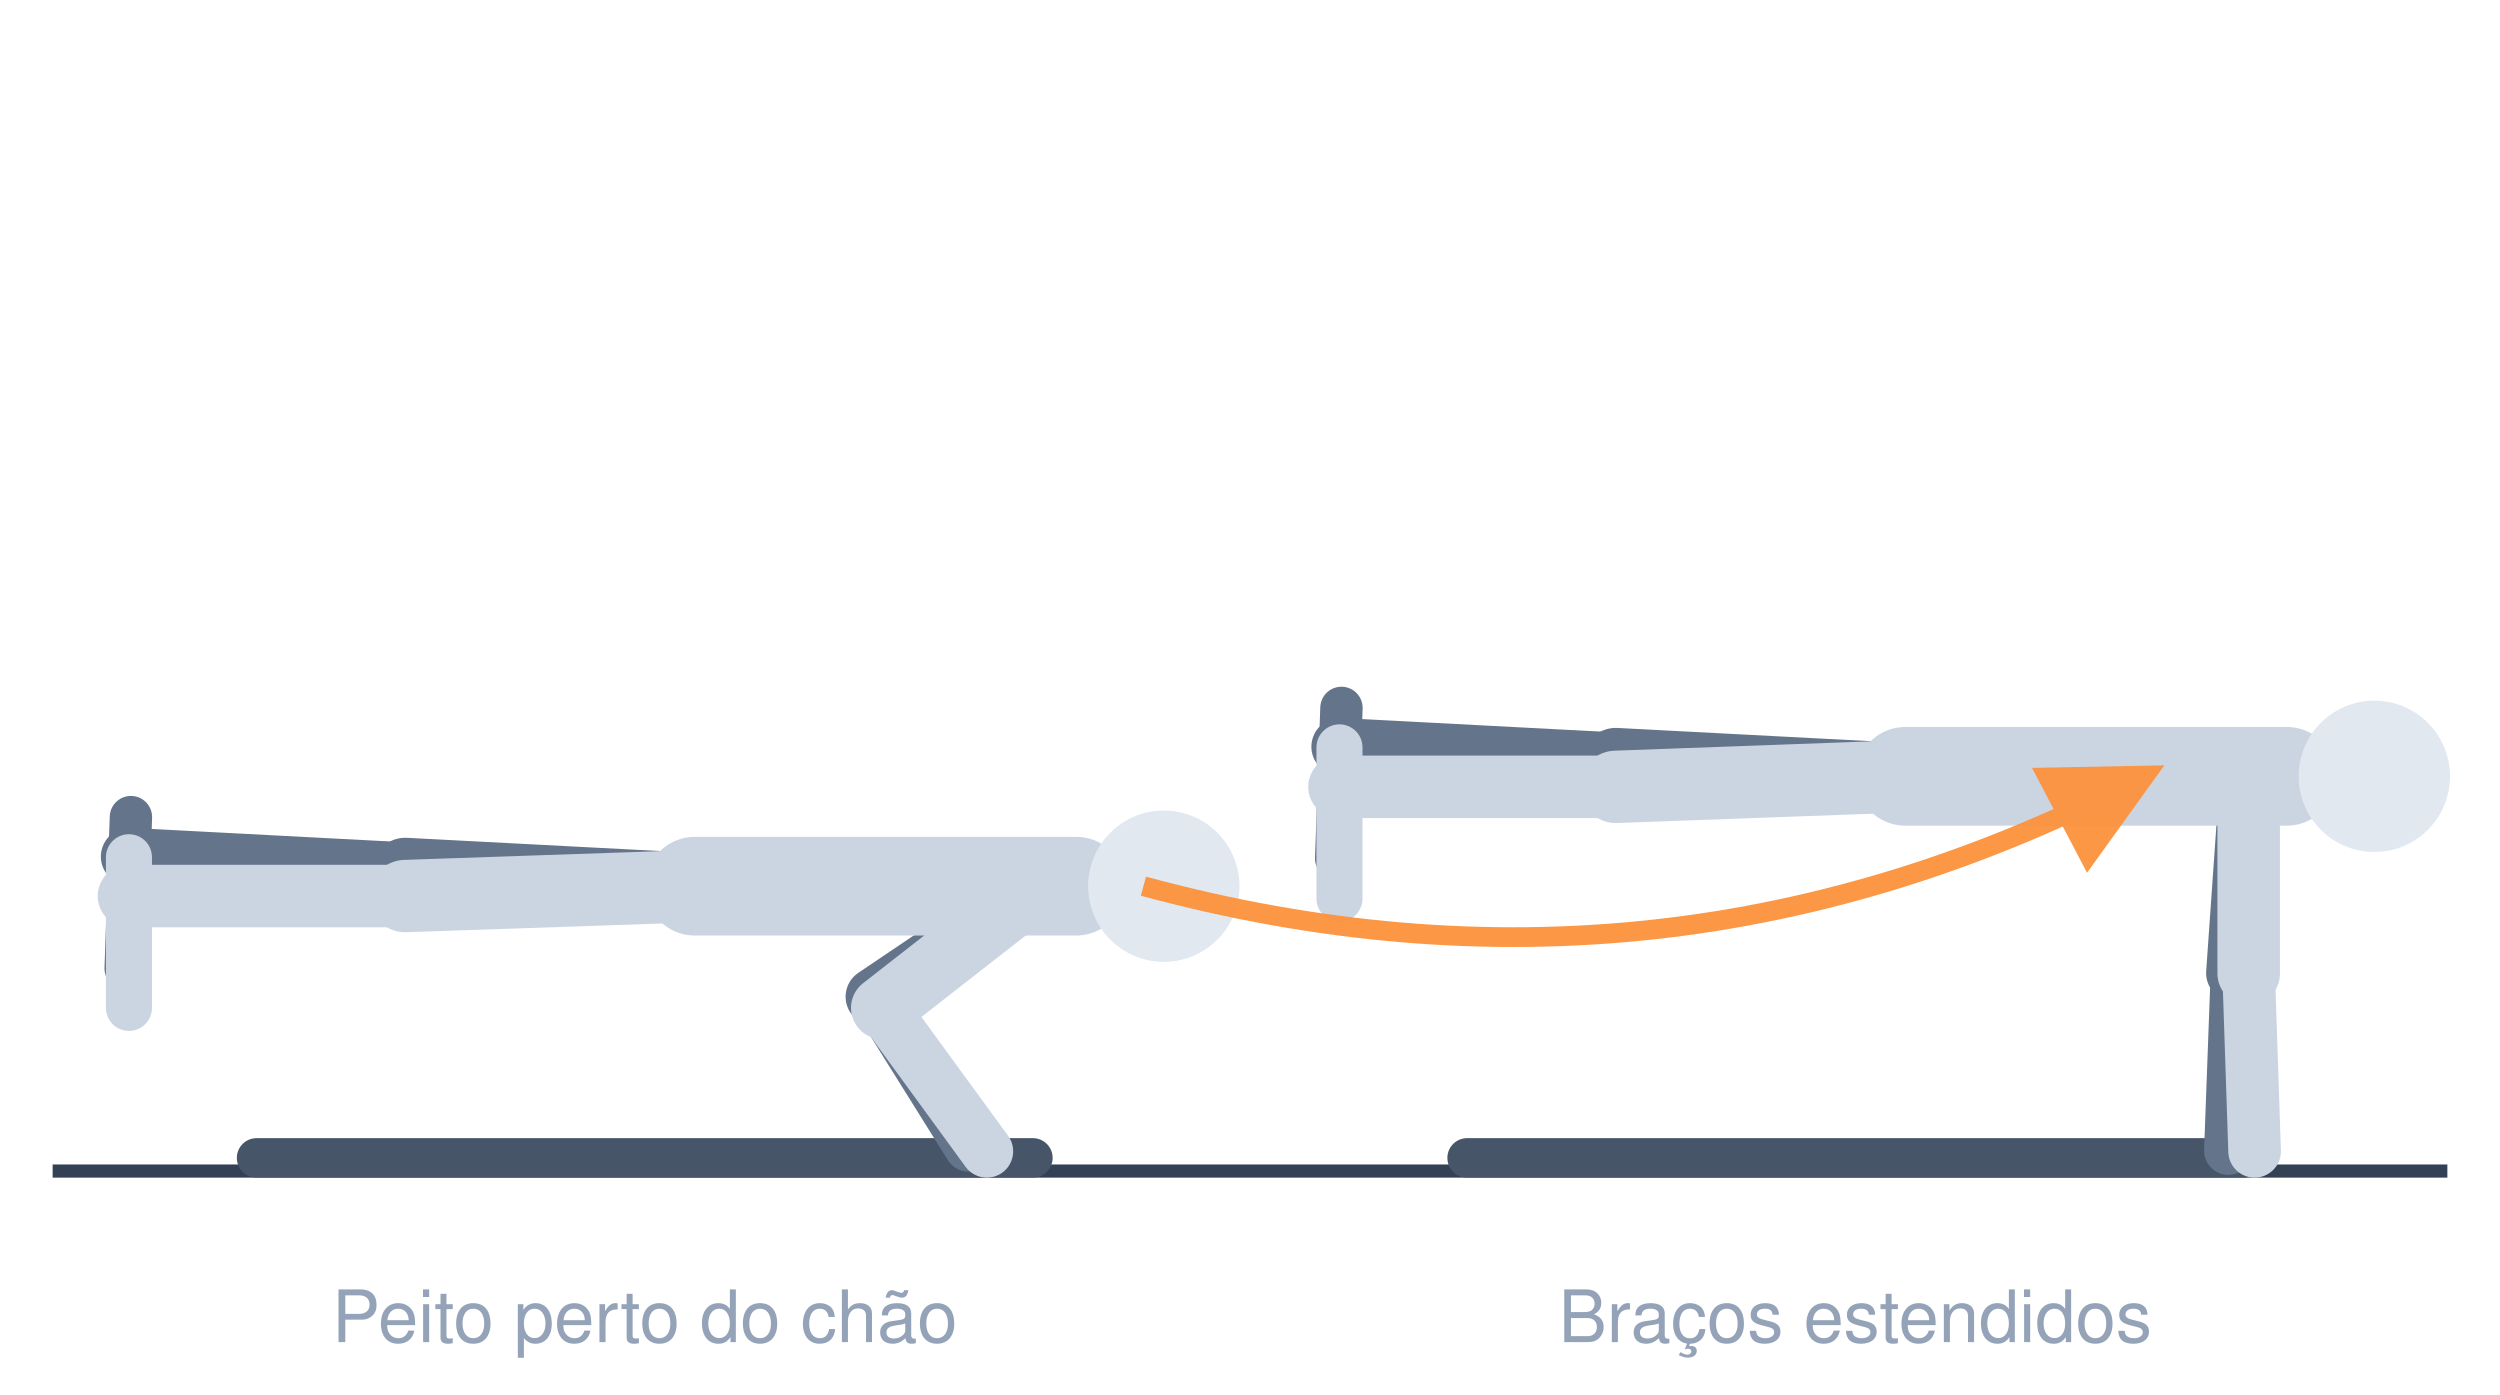
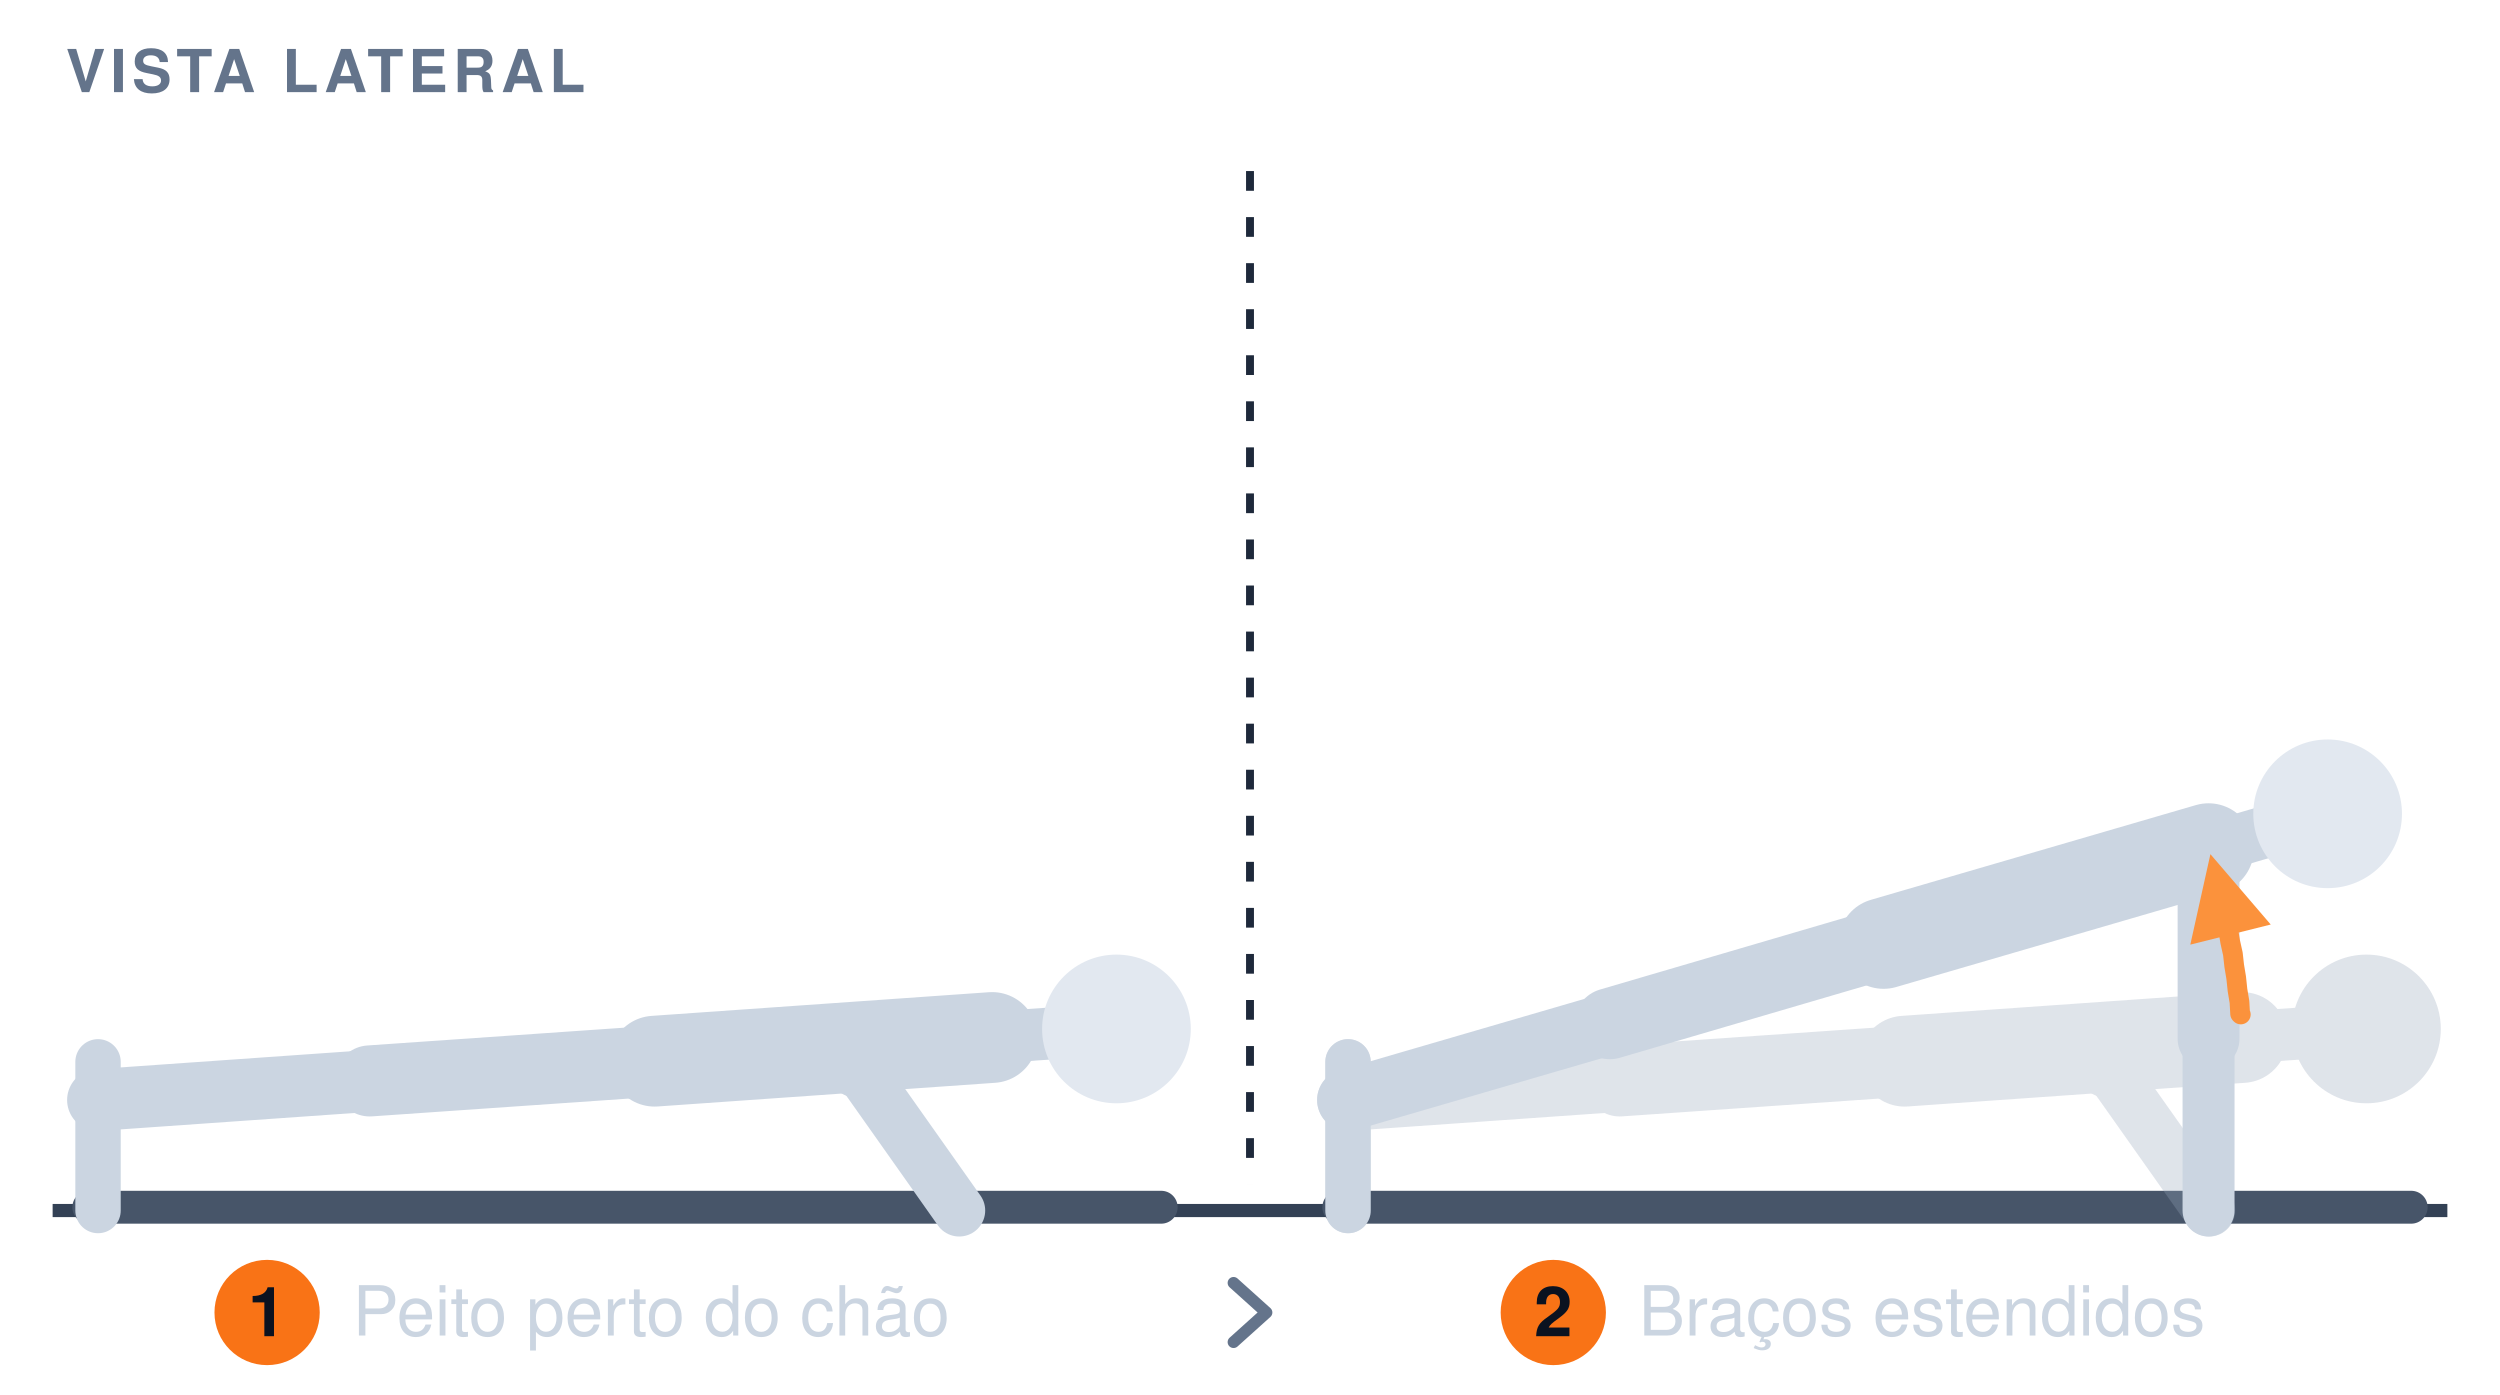
<svg xmlns="http://www.w3.org/2000/svg" width="380" height="212" viewBox="0 0 380 212" preserveAspectRatio="xMidYMid meet" role="img" aria-label="flexao-bracos">
  <defs>
-     <marker id="ah" viewBox="0 0 10 10" refX="8" refY="5" markerWidth="6" markerHeight="6" orient="auto-start-reverse">
+     <marker id="ah" viewBox="0 0 10 10" refX="7" refY="5" markerWidth="4.2" markerHeight="4.2" orient="auto-start-reverse">
      <path d="M0,0 L10,5 L0,10 z" fill="#fb923c" />
    </marker>
  </defs>
-   <line x1="8.0" y1="178.0" x2="372.0" y2="178.0" stroke="#334155" stroke-width="2" stroke-linecap="butt" />
-   <rect x="36.0" y="173.0" width="124.0" height="6.0" rx="3" fill="#475569" />
-   <rect x="220.0" y="173.0" width="124.0" height="6.0" rx="3" fill="#475569" />
-   <line x1="105.6" y1="134.7" x2="61.6" y2="132.4" stroke="#64748b" stroke-width="10.12" stroke-linecap="round" />
-   <line x1="61.6" y1="132.4" x2="19.7" y2="130.2" stroke="#64748b" stroke-width="8.74" stroke-linecap="round" />
-   <line x1="19.9" y1="124.2" x2="19.1" y2="147.2" stroke="#64748b" stroke-width="6.44" stroke-linecap="round" />
-   <line x1="157.8" y1="134.7" x2="132.9" y2="151.5" stroke="#64748b" stroke-width="8.74" stroke-linecap="round" />
-   <line x1="132.9" y1="151.5" x2="147.2" y2="174.4" stroke="#64748b" stroke-width="7.36" stroke-linecap="round" />
-   <line x1="105.6" y1="134.7" x2="163.6" y2="134.7" stroke="#cbd5e1" stroke-width="15.0" stroke-linecap="round" />
-   <line x1="163.6" y1="134.7" x2="176.9" y2="134.7" stroke="#cbd5e1" stroke-width="8.0" stroke-linecap="round" />
-   <circle cx="176.9" cy="134.7" r="11.5" fill="#e2e8f0" />
-   <line x1="105.6" y1="134.7" x2="61.6" y2="136.2" stroke="#cbd5e1" stroke-width="11.0" stroke-linecap="round" />
-   <line x1="61.6" y1="136.2" x2="19.6" y2="136.2" stroke="#cbd5e1" stroke-width="9.5" stroke-linecap="round" />
-   <line x1="19.6" y1="130.3" x2="19.6" y2="153.2" stroke="#cbd5e1" stroke-width="7.0" stroke-linecap="round" />
-   <line x1="157.8" y1="134.7" x2="134.1" y2="153.2" stroke="#cbd5e1" stroke-width="9.5" stroke-linecap="round" />
-   <line x1="134.1" y1="153.2" x2="150.0" y2="175.0" stroke="#cbd5e1" stroke-width="8.0" stroke-linecap="round" />
-   <line x1="289.6" y1="118.0" x2="245.6" y2="115.7" stroke="#64748b" stroke-width="10.12" stroke-linecap="round" />
-   <line x1="245.6" y1="115.7" x2="203.7" y2="113.5" stroke="#64748b" stroke-width="8.74" stroke-linecap="round" />
-   <line x1="203.9" y1="107.6" x2="203.1" y2="130.5" stroke="#64748b" stroke-width="6.44" stroke-linecap="round" />
-   <line x1="341.8" y1="118.0" x2="339.7" y2="147.9" stroke="#64748b" stroke-width="8.74" stroke-linecap="round" />
-   <line x1="339.7" y1="147.9" x2="338.7" y2="174.9" stroke="#64748b" stroke-width="7.36" stroke-linecap="round" />
-   <line x1="289.6" y1="118.0" x2="347.6" y2="118.0" stroke="#cbd5e1" stroke-width="15.0" stroke-linecap="round" />
-   <line x1="347.6" y1="118.0" x2="360.9" y2="118.0" stroke="#cbd5e1" stroke-width="8.0" stroke-linecap="round" />
-   <circle cx="360.9" cy="118.0" r="11.5" fill="#e2e8f0" />
-   <line x1="289.6" y1="118.0" x2="245.6" y2="119.6" stroke="#cbd5e1" stroke-width="11.0" stroke-linecap="round" />
-   <line x1="245.6" y1="119.6" x2="203.6" y2="119.6" stroke="#cbd5e1" stroke-width="9.5" stroke-linecap="round" />
-   <line x1="203.6" y1="113.6" x2="203.6" y2="136.6" stroke="#cbd5e1" stroke-width="7.0" stroke-linecap="round" />
-   <line x1="341.8" y1="118.0" x2="341.8" y2="148.0" stroke="#cbd5e1" stroke-width="9.5" stroke-linecap="round" />
-   <line x1="341.8" y1="148.0" x2="342.7" y2="175.0" stroke="#cbd5e1" stroke-width="8.0" stroke-linecap="round" />
-   <path d="M173.8,134.7 Q253.0,156.2 325.8,118.0" fill="none" stroke="#fb923c" stroke-width="3" marker-end="url(#ah)" opacity="0.95" />
-   <text x="98.0" y="204.0" fill="#94a3b8" font-family="-apple-system,Helvetica,Arial,sans-serif" font-size="11" font-weight="400" text-anchor="middle">Peito perto do chão</text>
-   <text x="282.0" y="204.0" fill="#94a3b8" font-family="-apple-system,Helvetica,Arial,sans-serif" font-size="11" font-weight="400" text-anchor="middle">Braços estendidos</text>
+   <line x1="8.0" y1="184.0" x2="372.0" y2="184.0" stroke="#334155" stroke-width="2.0" stroke-linecap="butt" />
+   <line x1="190.0" y1="26.0" x2="190.0" y2="180.0" stroke="#1e293b" stroke-width="1.2" stroke-linecap="butt" stroke-dasharray="3 4" />
+   <text x="10.0" y="14.0" fill="#64748b" font-family="-apple-system,Helvetica,Arial,sans-serif" font-size="9" font-weight="700" text-anchor="start" letter-spacing="0.8">VISTA LATERAL</text>
+   <rect x="11.0" y="181.0" width="168.0" height="5.0" rx="2.5" fill="#475569" />
+   <line x1="130.4" y1="162.2" x2="145.8" y2="184.0" stroke="#64748b" stroke-width="7.3" stroke-linecap="round" />
+   <line x1="150.8" y1="157.7" x2="130.4" y2="162.2" stroke="#64748b" stroke-width="8.6" stroke-linecap="round" />
+   <line x1="99.5" y1="161.3" x2="56.2" y2="164.3" stroke="#64748b" stroke-width="10.0" stroke-linecap="round" />
+   <line x1="56.2" y1="164.3" x2="14.9" y2="167.2" stroke="#64748b" stroke-width="8.6" stroke-linecap="round" />
+   <line x1="14.9" y1="161.4" x2="14.9" y2="184.0" stroke="#64748b" stroke-width="6.3" stroke-linecap="round" />
+   <polygon points="150.8,157.7 150.8,157.7 99.5,161.3 99.5,161.3" fill="#cbd5e1" stroke="#cbd5e1" stroke-width="13.8" stroke-linejoin="round" />
+   <line x1="150.8" y1="157.7" x2="169.7" y2="156.4" stroke="#cbd5e1" stroke-width="7.9" stroke-linecap="round" />
+   <circle cx="169.7" cy="156.4" r="11.3" fill="#e2e8f0" />
+   <line x1="99.5" y1="161.3" x2="56.2" y2="164.3" stroke="#cbd5e1" stroke-width="10.8" stroke-linecap="round" />
+   <line x1="56.2" y1="164.3" x2="14.9" y2="167.2" stroke="#cbd5e1" stroke-width="9.4" stroke-linecap="round" />
+   <line x1="14.9" y1="161.4" x2="14.9" y2="184.0" stroke="#cbd5e1" stroke-width="6.9" stroke-linecap="round" />
+   <line x1="150.8" y1="157.7" x2="130.4" y2="162.2" stroke="#cbd5e1" stroke-width="9.4" stroke-linecap="round" />
+   <line x1="130.4" y1="162.2" x2="145.8" y2="184.0" stroke="#cbd5e1" stroke-width="7.9" stroke-linecap="round" />
+   <rect x="201.0" y="181.0" width="168.0" height="5.0" rx="2.5" fill="#475569" />
+   <g opacity="0.3">
+     <line x1="320.4" y1="162.2" x2="335.8" y2="184.0" stroke="#94a3b8" stroke-width="7.3" stroke-linecap="round" />
+     <line x1="340.8" y1="157.7" x2="320.4" y2="162.2" stroke="#94a3b8" stroke-width="8.6" stroke-linecap="round" />
+     <line x1="289.5" y1="161.3" x2="246.2" y2="164.3" stroke="#94a3b8" stroke-width="10.0" stroke-linecap="round" />
+     <line x1="246.2" y1="164.3" x2="204.9" y2="167.2" stroke="#94a3b8" stroke-width="8.6" stroke-linecap="round" />
+     <line x1="204.9" y1="161.4" x2="204.9" y2="184.0" stroke="#94a3b8" stroke-width="6.3" stroke-linecap="round" />
+     <polygon points="340.8,157.7 340.8,157.7 289.5,161.3 289.5,161.3" fill="#94a3b8" stroke="#94a3b8" stroke-width="13.8" stroke-linejoin="round" />
+     <line x1="340.8" y1="157.7" x2="359.7" y2="156.4" stroke="#94a3b8" stroke-width="7.9" stroke-linecap="round" />
+     <circle cx="359.7" cy="156.4" r="11.3" fill="#94a3b8" />
+     <line x1="289.5" y1="161.3" x2="246.2" y2="164.3" stroke="#94a3b8" stroke-width="10.8" stroke-linecap="round" />
+     <line x1="246.2" y1="164.3" x2="204.9" y2="167.2" stroke="#94a3b8" stroke-width="9.4" stroke-linecap="round" />
+     <line x1="204.9" y1="161.4" x2="204.9" y2="184.0" stroke="#94a3b8" stroke-width="6.9" stroke-linecap="round" />
+     <line x1="340.8" y1="157.7" x2="320.4" y2="162.2" stroke="#94a3b8" stroke-width="9.4" stroke-linecap="round" />
+     <line x1="320.4" y1="162.2" x2="335.8" y2="184.0" stroke="#94a3b8" stroke-width="7.9" stroke-linecap="round" />
+   </g>
+   <line x1="335.7" y1="157.9" x2="335.7" y2="184.0" stroke="#64748b" stroke-width="7.3" stroke-linecap="round" />
+   <line x1="335.7" y1="129.0" x2="335.7" y2="157.9" stroke="#64748b" stroke-width="8.6" stroke-linecap="round" />
+   <line x1="286.3" y1="143.4" x2="244.7" y2="155.6" stroke="#64748b" stroke-width="10.0" stroke-linecap="round" />
+   <line x1="244.7" y1="155.6" x2="204.9" y2="167.2" stroke="#64748b" stroke-width="8.6" stroke-linecap="round" />
+   <line x1="204.9" y1="161.4" x2="204.9" y2="184.0" stroke="#64748b" stroke-width="6.3" stroke-linecap="round" />
+   <polygon points="335.7,129.0 335.7,129.0 286.3,143.4 286.3,143.4" fill="#cbd5e1" stroke="#cbd5e1" stroke-width="13.8" stroke-linejoin="round" />
+   <line x1="335.7" y1="129.0" x2="353.8" y2="123.7" stroke="#cbd5e1" stroke-width="7.9" stroke-linecap="round" />
+   <circle cx="353.8" cy="123.7" r="11.3" fill="#e2e8f0" />
+   <line x1="286.3" y1="143.4" x2="244.7" y2="155.6" stroke="#cbd5e1" stroke-width="10.8" stroke-linecap="round" />
+   <line x1="244.7" y1="155.6" x2="204.9" y2="167.2" stroke="#cbd5e1" stroke-width="9.4" stroke-linecap="round" />
+   <line x1="204.9" y1="161.4" x2="204.9" y2="184.0" stroke="#cbd5e1" stroke-width="6.9" stroke-linecap="round" />
+   <line x1="335.7" y1="129.0" x2="335.7" y2="157.9" stroke="#cbd5e1" stroke-width="9.4" stroke-linecap="round" />
+   <line x1="335.7" y1="157.9" x2="335.7" y2="184.0" stroke="#cbd5e1" stroke-width="7.9" stroke-linecap="round" />
+   <path d="M340.6,154.2 L340.5,154.1 L340.4,152.3 L340.1,150.5 L339.9,148.6 L339.6,146.8 L339.4,145.0 L339.0,143.2 L338.7,141.4 L338.4,139.6 L338.0,137.8 L337.6,136.1 L337.1,134.3 L336.9,133.5" fill="none" stroke="#fb923c" stroke-width="3" stroke-linecap="round" stroke-linejoin="round" marker-end="url(#ah)" />
+   <circle cx="40.6" cy="199.5" r="8.0" fill="#f97316" />
+   <text x="40.6" y="203.1" fill="#0b1220" font-family="-apple-system,Helvetica,Arial,sans-serif" font-size="10.5" font-weight="700" text-anchor="middle">1</text>
+   <text x="53.6" y="203.0" fill="#cbd5e1" font-family="-apple-system,Helvetica,Arial,sans-serif" font-size="10.5" font-weight="400" text-anchor="start">Peito perto do chão</text>
+   <circle cx="236.1" cy="199.5" r="8.0" fill="#f97316" />
+   <text x="236.1" y="203.1" fill="#0b1220" font-family="-apple-system,Helvetica,Arial,sans-serif" font-size="10.5" font-weight="700" text-anchor="middle">2</text>
+   <text x="249.1" y="203.0" fill="#cbd5e1" font-family="-apple-system,Helvetica,Arial,sans-serif" font-size="10.5" font-weight="400" text-anchor="start">Braços estendidos</text>
+   <path d="M187.5,195.0 L192.5,199.5 L187.5,204.0" fill="none" stroke="#64748b" stroke-width="1.8" stroke-linecap="round" stroke-linejoin="round" />
</svg>
